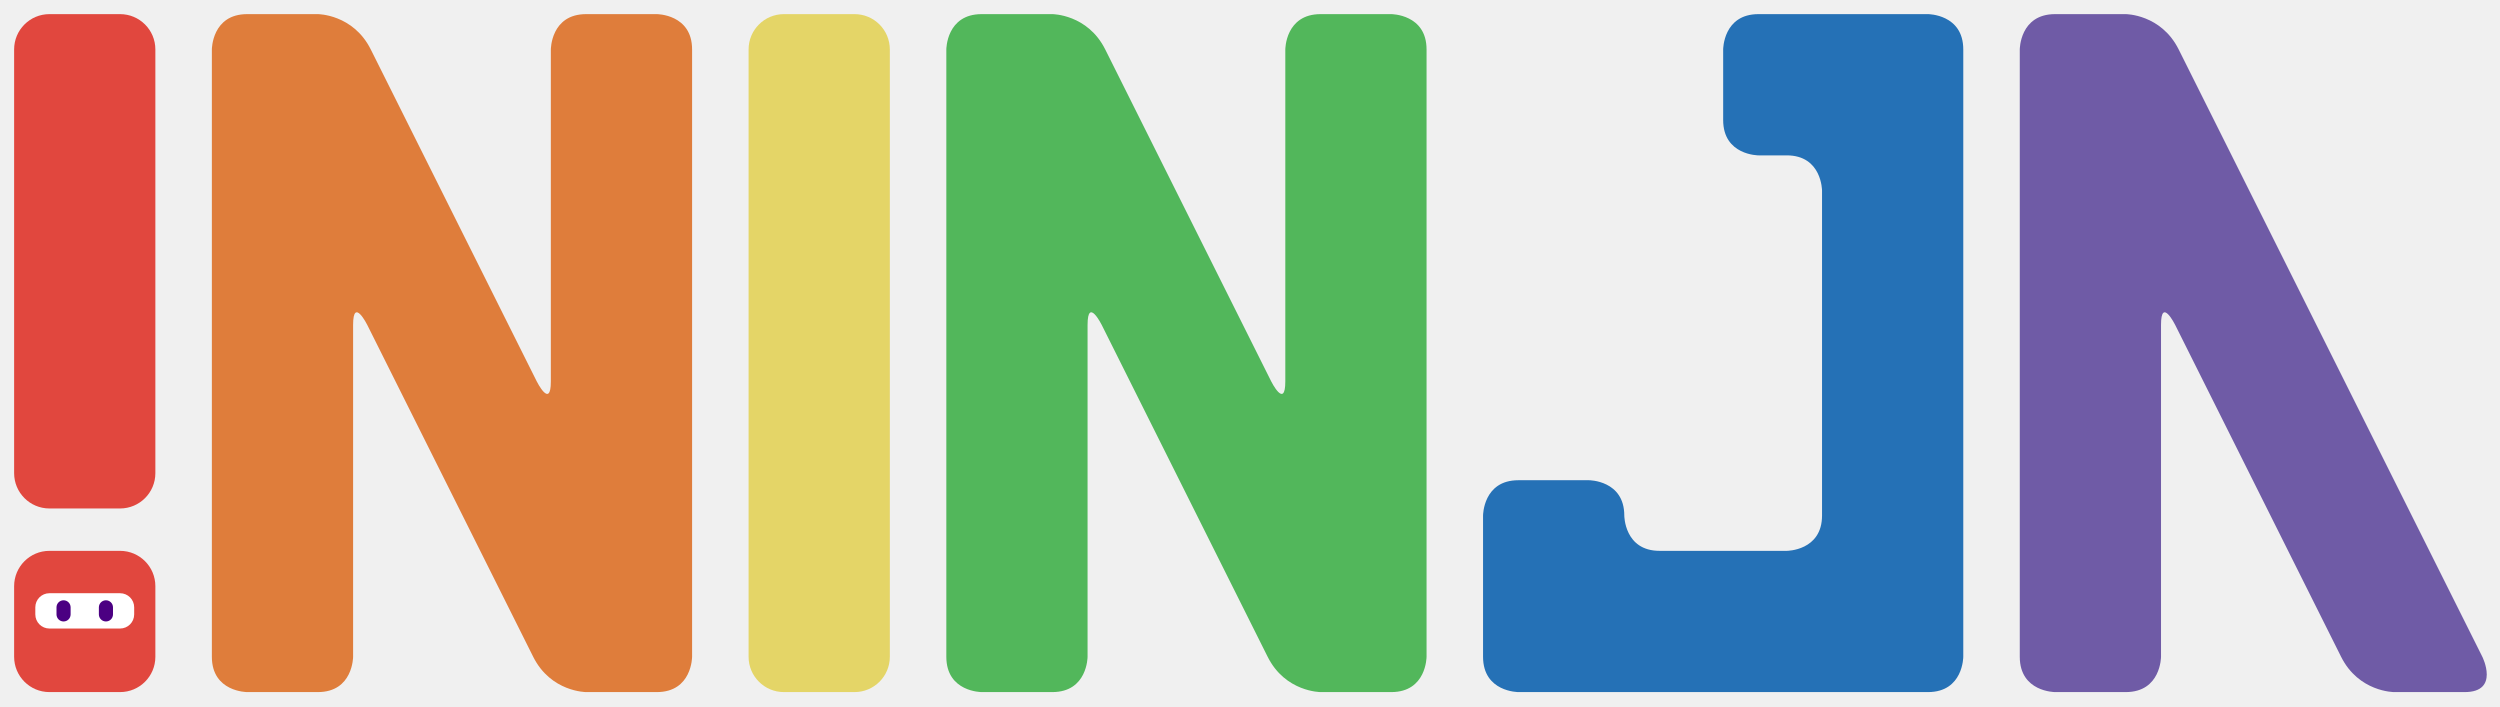
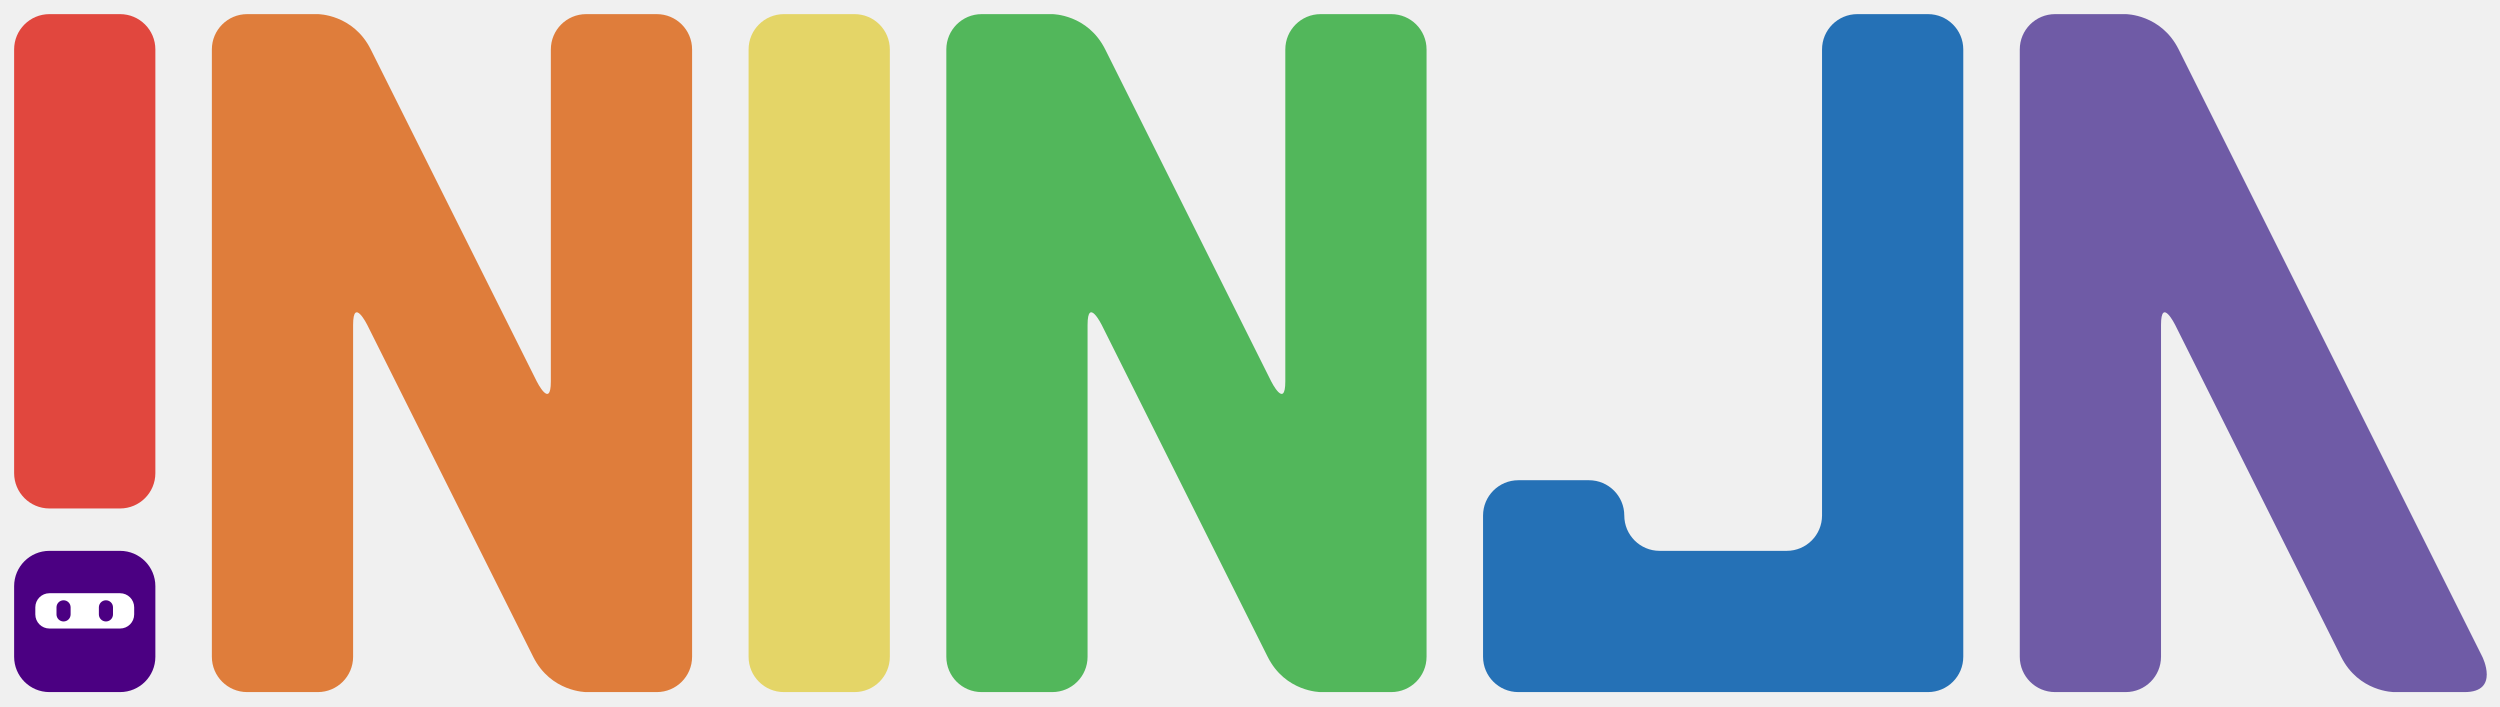
<svg xmlns="http://www.w3.org/2000/svg" xmlns:xlink="http://www.w3.org/1999/xlink" viewBox="0 0 354 100">
  <defs>
-     <symbol id="g" viewBox="0 0 354 100">
+     <symbol id="f" viewBox="0 0 354 100">
      <use xlink:href="#a" x="2" width="20" height="100" fill="#E1473E" />
      <use xlink:href="#b" x="30" width="68" height="100" fill="#DF7D3B" />
      <use xlink:href="#c" x="106" width="20" height="100" fill="#E4D567" />
      <use xlink:href="#b" x="134" width="68" height="100" fill="#52B75B" />
      <use xlink:href="#d" x="210" width="68" height="100" fill="#2571B6" />
      <use xlink:href="#e" x="286" width="68" height="100" fill="#6F5BA6" />
    </symbol>
    <symbol id="a" viewBox="0 0 20 100">
+       <rect x="1" y="79" rx="5" ry="5" width="18" height="18" fill="#fff" />
      <rect y="2" rx="5" ry="5" width="20" height="70" />
-       <use xlink:href="#f" y="78" width="20" height="20" />
+       <path d="M0 93V83a5 5 0 0 1 5-5h10a5 5 0 0 1 5 5v10a5 5 0 0 1-5 5H9v-9h6a2 2 0 0 0 2-2v-1a2 2 0 0 0-2-2H5a2 2 0 0 0-2 2v1a2 2 0 0 0 2 2h6v9H5a5 5 0 0 1-5-5z" fill="indigo" />
+       <rect x="6" y="85" rx="1" ry="1" width="2" height="3" fill="indigo" />
+       <rect x="12" y="85" rx="1" ry="1" width="2" height="3" fill="indigo" />
    </symbol>
    <symbol id="e" viewBox="0 0 68 100">
-       <path d="M0 93V7s0-5 5-5h10s5 0 7.5 5l43 86s2.5 5-2.5 5H53s-5 0-7.5-5L22 46s-2-4-2 0v47s0 5-5 5H5s-5 0-5-5z" />
+       <path d="M0 93V7a5 5 0 0 1 5-5h10s5 0 7.5 5l43 86s2.5 5-2.5 5H53s-5 0-7.5-5L22 46s-2-4-2 0v47a5 5 0 0 1-5 5H5a5 5 0 0 1-5-5z" />
    </symbol>
    <symbol id="c" viewBox="0 0 20 100">
      <rect y="2" rx="5" ry="5" width="20" height="96" />
    </symbol>
    <symbol id="d" viewBox="0 0 68 100">
-       <path d="M0 93V73s0-5 5-5h10s5 0 5 5c0 0 0 5 5 5h18s5 0 5-5V27s0-5-5-5h-4s-5 0-5-5V7s0-5 5-5h24s5 0 5 5v86s0 5-5 5H5s-5 0-5-5z" />
+       <path d="M0 93V73a5 5 0 0 1 5-5h10a5 5 0 0 1 5 5 5 5 0 0 0 5 5h18a5 5 0 0 0 5-5V7a5 5 0 0 1 5-5h10a5 5 0 0 1 5 5v86a5 5 0 0 1-5 5H5a5 5 0 0 1-5-5z" />
    </symbol>
    <symbol id="b" viewBox="0 0 68 100">
-       <path d="M0 93V7s0-5 5-5h10s5 0 7.5 5L46 54s2 4 2 0V7s0-5 5-5h10s5 0 5 5v86s0 5-5 5H53s-5 0-7.5-5L22 46s-2-4-2 0v47s0 5-5 5H5s-5 0-5-5z" />
-     </symbol>
-     <symbol id="f" viewBox="0 0 100 100">
-       <rect rx="25" ry="25" width="100" height="100" />
-       <rect x="15" y="30" rx="10" ry="10" width="70" height="25" fill="#fff" />
-       <rect x="30" y="35" rx="5" ry="5" width="10" height="15" fill="indigo" />
-       <rect x="60" y="35" rx="5" ry="5" width="10" height="15" fill="indigo" />
+       <path d="M0 93V7a5 5 0 0 1 5-5h10s5 0 7.5 5L46 54s2 4 2 0V7a5 5 0 0 1 5-5h10a5 5 0 0 1 5 5v86a5 5 0 0 1-5 5H53s-5 0-7.5-5L22 46s-2-4-2 0v47a5 5 0 0 1-5 5H5a5 5 0 0 1-5-5z" />
    </symbol>
  </defs>
-   <use xlink:href="#g" width="354" height="100" />
+   <use xlink:href="#f" width="354" height="100" />
</svg>
